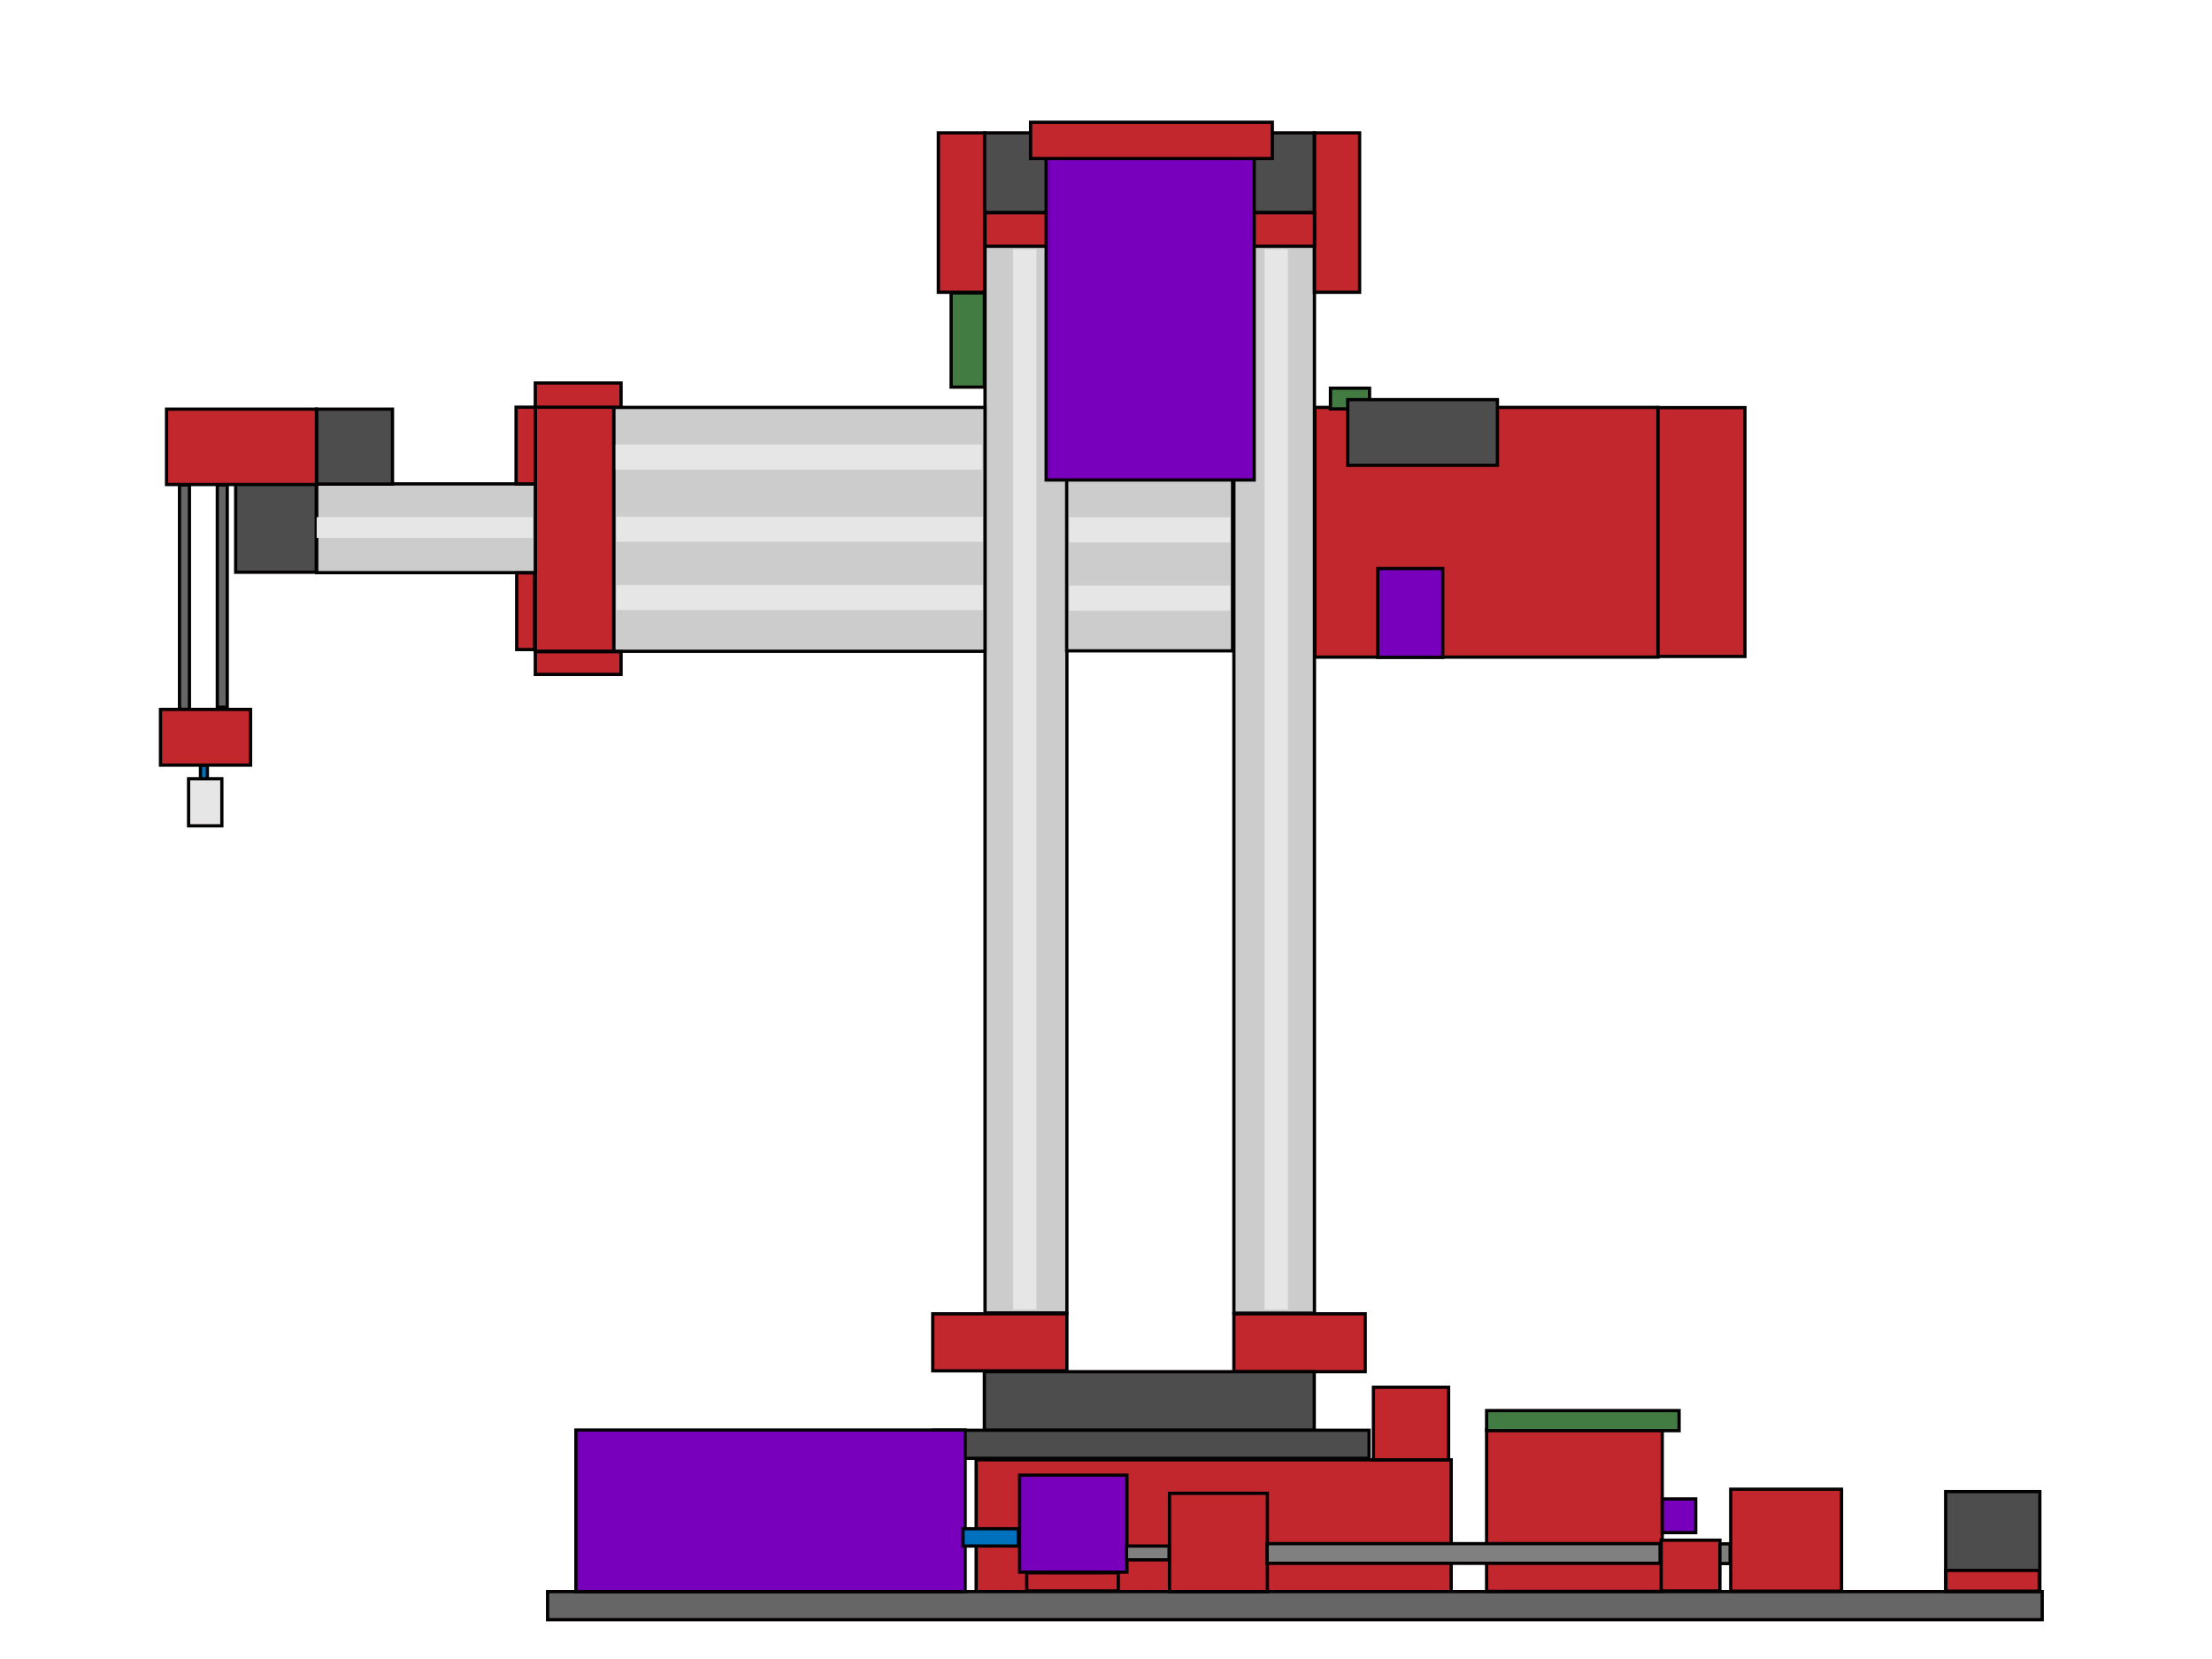
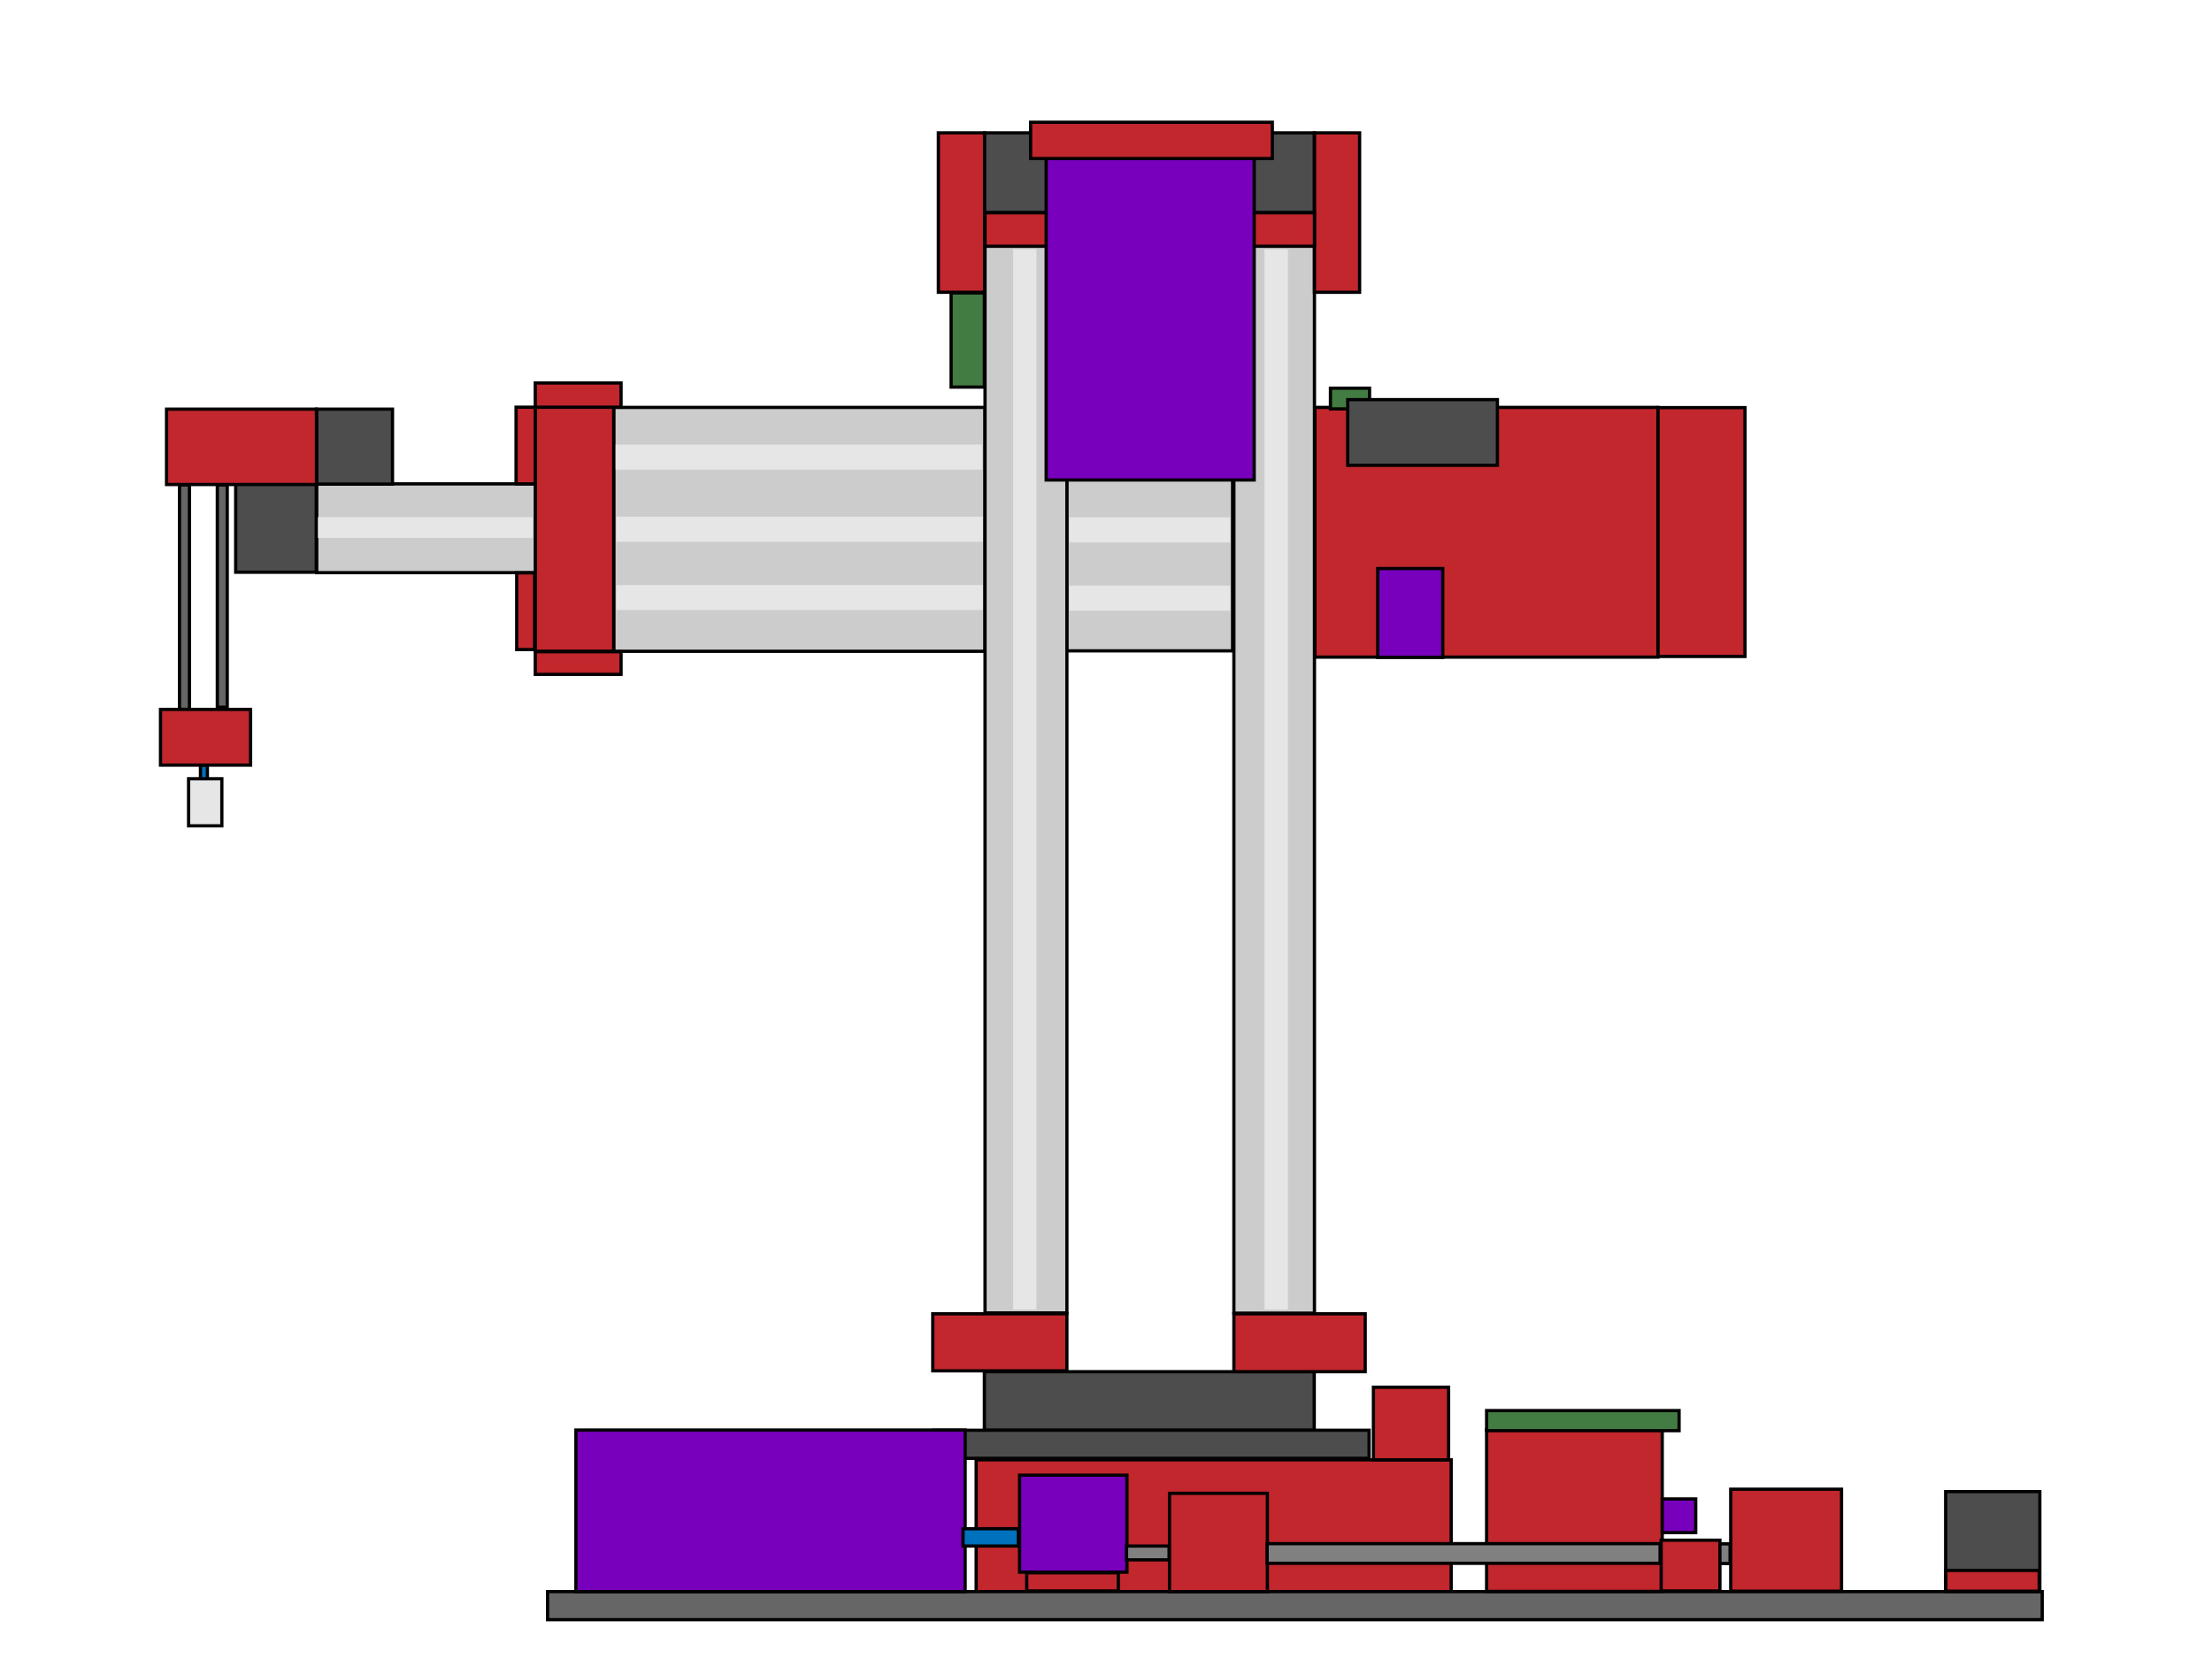
<svg xmlns="http://www.w3.org/2000/svg" version="1.1" id="Ebene_1" x="0px" y="0px" viewBox="0 0 1024 768" style="enable-background:new 0 0 1024 768;" xml:space="preserve">
-   <style type="text/css">
- 	.sauggreifer_st0{fill:#CCCCCC;stroke:#020001;stroke-width:1.5;stroke-miterlimit:10;}
- 	.sauggreifer_st1{fill:#C1272D;stroke:#020001;stroke-width:1.5;stroke-miterlimit:10;}
- 	.sauggreifer_st2{fill:#4D4D4D;stroke:#020001;stroke-width:1.5;stroke-miterlimit:10;}
- 	.sauggreifer_st3{fill:#666666;stroke:#020001;stroke-width:1.5;stroke-miterlimit:10;}
- 	.sauggreifer_st4{fill:#E6E6E6;stroke:#020001;stroke-width:1.5;stroke-miterlimit:10;}
- 	.sauggreifer_st5{fill:#7800BD;stroke:#020001;stroke-width:1.5;stroke-miterlimit:10;}
- 	.sauggreifer_st6{fill:none;stroke:#020001;stroke-width:1.5;stroke-miterlimit:10;}
- 	.sauggreifer_st7{fill:#427C42;stroke:#020001;stroke-width:1.5;stroke-miterlimit:10;}
- 	.sauggreifer_st8{fill:#E6E6E6;}
- 	.sauggreifer_st9{fill:#0071BC;stroke:#020001;stroke-width:1.5;stroke-miterlimit:10;}
- 	.sauggreifer_st10{fill:#808080;stroke:#020001;stroke-width:1.5;stroke-miterlimit:10;}
- </style>
-   <rect x="571.2" y="113.5" class="sauggreifer_st0" width="37.3" height="494.4" />
-   <rect x="456" y="113.9" class="sauggreifer_st0" width="37.9" height="493.9" />
-   <rect x="767.4" y="188.7" class="sauggreifer_st1 beweglicherArm" width="40.4" height="115.2" />
-   <rect x="247.8" y="188.5" class="sauggreifer_st1 beweglicherArm" id="referenzPunktQuerstange" width="36.3" height="113" />
-   <rect x="284.2" y="188.6" class="sauggreifer_st0 beweglicherArm" width="171.8" height="112.9" />
-   <rect x="608.5" y="61.5" class="sauggreifer_st1" width="20.9" height="73.8" />
-   <rect x="434.4" y="61.5" class="sauggreifer_st1" width="21.4" height="73.8" />
-   <rect x="455.8" y="61.5" class="sauggreifer_st2" width="152.6" height="36.9" />
-   <rect x="571.2" y="98.5" class="sauggreifer_st1" width="37.3" height="15.5" />
-   <rect x="456" y="98.5" class="sauggreifer_st1" width="37.9" height="15.5" />
-   <rect x="146.6" y="224" class="sauggreifer_st0 beweglicherArm" id="ausfahrbareQuerstange1" width="101.2" height="41.1" />
-   <rect x="247.8" y="177.3" class="sauggreifer_st1 beweglicherArm" width="39.7" height="11.2" />
-   <rect x="247.8" y="301.7" class="sauggreifer_st1 beweglicherArm" width="39.7" height="10.5" />
-   <rect x="238.9" y="188.5" class="sauggreifer_st1 beweglicherArm" width="8.9" height="35.5" />
-   <rect x="239.2" y="265.2" class="sauggreifer_st1 beweglicherArm" width="8.3" height="35.5" />
-   <rect x="608.7" y="188.6" class="sauggreifer_st1 beweglicherArm" width="158.8" height="115.6" />
-   <rect x="146.5" y="189.4" class="sauggreifer_st2 beweglicherArm ausfahrbarerGreifer" width="35.2" height="34.7" />
-   <rect x="109.1" y="189.7" class="sauggreifer_st2 beweglicherArm ausfahrbarerGreifer" width="37.3" height="75.2" />
-   <rect x="77.1" y="189.4" class="sauggreifer_st1 beweglicherArm ausfahrbarerGreifer" width="69.4" height="34.9" />
-   <rect x="83.1" y="224.5" class="sauggreifer_st3 beweglicherArm ausfahrbarerGreifer" width="4.6" height="103.9" />
-   <rect x="100.6" y="224.5" class="sauggreifer_st3 beweglicherArm ausfahrbarerGreifer" width="4.6" height="102.9" />
-   <rect x="74.3" y="328.4" class="sauggreifer_st1 beweglicherArm ausfahrbarerGreifer" width="41.7" height="25.8" />
-   <rect x="87.3" y="360.5" class="sauggreifer_st4 beweglicherArm ausfahrbarerGreifer" width="15.4" height="21.8" />
-   <rect x="451.9" y="675.8" class="sauggreifer_st1" width="219.9" height="61" />
-   <rect x="253.5" y="736.8" class="sauggreifer_st3" width="691.9" height="13" />
-   <rect x="472" y="682.9" class="sauggreifer_st5" width="49.7" height="44.9" />
-   <rect x="475.3" y="728.1" class="sauggreifer_st6" width="42.4" height="8.4" />
-   <rect x="637.8" y="263.2" class="sauggreifer_st5 beweglicherArm" width="30.1" height="41.1" />
-   <rect x="431.8" y="608.2" class="sauggreifer_st1" width="62.1" height="26.4" />
-   <rect x="571.2" y="608.2" class="sauggreifer_st1" width="60.8" height="26.8" />
-   <rect x="455.7" y="635" class="sauggreifer_st2" width="152.7" height="27.1" />
-   <rect x="688.2" y="661.9" class="sauggreifer_st1" width="81.3" height="74.8" />
-   <rect x="615.9" y="179.7" class="sauggreifer_st7 beweglicherArm" width="18.1" height="9.6" />
-   <rect x="493.8" y="189.3" class="sauggreifer_st0 beweglicherArm" width="76.8" height="112" />
-   <rect x="688.2" y="653" class="sauggreifer_st7" width="89.1" height="9.3" />
-   <rect x="494.9" y="206.1" class="sauggreifer_st8" width="74.5" height="11.6" />
-   <rect x="495" y="239.5" class="sauggreifer_st8 beweglicherArm" width="74.5" height="11.6" />
-   <rect x="495" y="271.1" class="sauggreifer_st8 beweglicherArm" width="74.5" height="11.6" />
-   <rect x="769.5" y="693.9" class="sauggreifer_st5" width="15.5" height="15.6" />
-   <rect x="484.3" y="60.2" class="sauggreifer_st5" width="96.3" height="162" />
-   <rect x="440.3" y="135.6" class="sauggreifer_st7" width="15.4" height="43.6" />
-   <rect x="432.2" y="662.1" class="sauggreifer_st2" width="201.6" height="13" />
-   <rect x="900.7" y="690.5" class="sauggreifer_st2" width="43.6" height="46.2" />
-   <rect x="541.4" y="691.3" class="sauggreifer_st1" width="45.3" height="45.5" />
-   <rect x="801.2" y="689.4" class="sauggreifer_st1" width="51.3" height="47.2" />
-   <rect x="477.1" y="56.6" class="sauggreifer_st1" width="111.9" height="16.8" />
-   <rect x="266.6" y="662" class="sauggreifer_st5" width="180.2" height="74.8" />
-   <rect x="92.8" y="354.3" class="sauggreifer_st9 beweglicherArm ausfahrbarerGreifer" width="3.2" height="6.2" />
-   <rect x="635.8" y="642.2" class="sauggreifer_st1" width="34.8" height="33.6" />
-   <rect x="623.9" y="185" class="sauggreifer_st2 beweglicherArm" width="69.3" height="30.4" />
-   <rect x="900.8" y="727" class="sauggreifer_st1" width="43.2" height="9.6" />
-   <rect x="445.8" y="707.7" class="sauggreifer_st9" width="25.6" height="8" />
-   <rect x="521.5" y="715.7" class="sauggreifer_st10" width="19.7" height="6.4" />
-   <rect x="586.6" y="714.6" class="sauggreifer_st10" width="181.9" height="9.1" />
-   <rect x="769" y="713" class="sauggreifer_st1" width="27.2" height="23.5" />
-   <rect x="796.2" y="714.7" class="sauggreifer_st10" width="4.7" height="9.1" />
-   <rect x="146.6" y="239.4" class="sauggreifer_st8 beweglicherArm" id="ausfahrbareQuerstange2" width="100" height="9.6" />
-   <rect x="285" y="205.8" class="sauggreifer_st8 beweglicherArm" width="169.6" height="11.6" />
-   <rect x="285.4" y="239.2" class="sauggreifer_st8 beweglicherArm" width="169.6" height="11.6" />
-   <rect x="285.4" y="270.8" class="sauggreifer_st8 beweglicherArm" width="169.6" height="11.6" />
-   <rect x="469" y="115.4" class="sauggreifer_st8" width="10.8" height="490.8" />
-   <rect x="585.4" y="115.4" class="sauggreifer_st8" width="10.8" height="490.8" />
+   <defs id="defs128" />
+   <style type="text/css" id="style2">
+     .sauggreifer_st0 {
+       fill: #CCCCCC;
+       stroke: #020001;
+       stroke-width: 1.5;
+       stroke-miterlimit: 10;
+     }
+ 
+     .sauggreifer_st1 {
+       fill: #C1272D;
+       stroke: #020001;
+       stroke-width: 1.5;
+       stroke-miterlimit: 10;
+     }
+ 
+     .sauggreifer_st2 {
+       fill: #4D4D4D;
+       stroke: #020001;
+       stroke-width: 1.5;
+       stroke-miterlimit: 10;
+     }
+ 
+     .sauggreifer_st3 {
+       fill: #666666;
+       stroke: #020001;
+       stroke-width: 1.5;
+       stroke-miterlimit: 10;
+     }
+ 
+     .sauggreifer_st4 {
+       fill: #E6E6E6;
+       stroke: #020001;
+       stroke-width: 1.5;
+       stroke-miterlimit: 10;
+     }
+ 
+     .sauggreifer_st5 {
+       fill: #7800BD;
+       stroke: #020001;
+       stroke-width: 1.5;
+       stroke-miterlimit: 10;
+     }
+ 
+     .sauggreifer_st6 {
+       fill: none;
+       stroke: #020001;
+       stroke-width: 1.5;
+       stroke-miterlimit: 10;
+     }
+ 
+     .sauggreifer_st7 {
+       fill: #427C42;
+       stroke: #020001;
+       stroke-width: 1.5;
+       stroke-miterlimit: 10;
+     }
+ 
+     .sauggreifer_st8 {
+       fill: #E6E6E6;
+     }
+ 
+     .sauggreifer_st9 {
+       fill: #0071BC;
+       stroke: #020001;
+       stroke-width: 1.5;
+       stroke-miterlimit: 10;
+     }
+ 
+     .sauggreifer_st10 {
+       fill: #808080;
+       stroke: #020001;
+       stroke-width: 1.5;
+       stroke-miterlimit: 10;
+     }
+   </style>
+   <g id="Boden">
+     <rect x="451.9" y="675.8" class="sauggreifer_st1" width="219.9" height="61" id="rect48" style="enable-background:new 0 0 1024 768" />
+     <rect x="253.5" y="736.8" class="sauggreifer_st3" width="691.9" height="13" id="rect50" style="enable-background:new 0 0 1024 768" />
+     <rect x="472" y="682.9" class="sauggreifer_st5" width="49.7" height="44.9" id="rect52" style="enable-background:new 0 0 1024 768" />
+     <rect x="475.3" y="728.1" class="sauggreifer_st6" width="42.4" height="8.4" id="rect54" style="enable-background:new 0 0 1024 768" />
+     <rect x="455.7" y="635" class="sauggreifer_st2" width="152.7" height="27.1" id="rect62" style="enable-background:new 0 0 1024 768" />
+     <rect x="688.2" y="661.9" class="sauggreifer_st1" width="81.3" height="74.8" id="rect64" style="enable-background:new 0 0 1024 768" />
+     <rect x="688.2" y="653" class="sauggreifer_st7" width="89.1" height="9.3" id="rect70" style="enable-background:new 0 0 1024 768" />
+     <rect x="769.5" y="693.9" class="sauggreifer_st5" width="15.5" height="15.6" id="rect78" style="enable-background:new 0 0 1024 768" />
+     <rect x="432.2" y="662.1" class="sauggreifer_st2" width="201.6" height="13" id="rect84" style="enable-background:new 0 0 1024 768" />
+     <rect x="900.7" y="690.5" class="sauggreifer_st2" width="43.6" height="46.2" id="rect86" style="enable-background:new 0 0 1024 768" />
+     <rect x="541.4" y="691.3" class="sauggreifer_st1" width="45.3" height="45.5" id="rect88" style="enable-background:new 0 0 1024 768" />
+     <rect x="801.2" y="689.4" class="sauggreifer_st1" width="51.3" height="47.2" id="rect90" style="enable-background:new 0 0 1024 768" />
+     <rect x="266.6" y="662" class="sauggreifer_st5" width="180.2" height="74.8" id="rect94" style="enable-background:new 0 0 1024 768" />
+     <rect x="635.8" y="642.2" class="sauggreifer_st1" width="34.8" height="33.6" id="rect98" style="enable-background:new 0 0 1024 768" />
+     <rect x="900.8" y="727" class="sauggreifer_st1" width="43.2" height="9.6" id="rect102" style="enable-background:new 0 0 1024 768" />
+     <rect x="445.8" y="707.7" class="sauggreifer_st9" width="25.6" height="8" id="rect104" style="enable-background:new 0 0 1024 768" />
+     <rect x="521.5" y="715.7" class="sauggreifer_st10" width="19.7" height="6.4" id="rect106" style="enable-background:new 0 0 1024 768" />
+     <rect x="586.6" y="714.6" class="sauggreifer_st10" width="181.9" height="9.1" id="rect108" style="enable-background:new 0 0 1024 768" />
+     <rect x="769" y="713" class="sauggreifer_st1" width="27.2" height="23.5" id="rect110" style="enable-background:new 0 0 1024 768" />
+     <rect x="796.2" y="714.7" class="sauggreifer_st10" width="4.7" height="9.1" id="rect112" style="enable-background:new 0 0 1024 768" />
+   </g>
+   <g id="Horizontal">
+     <rect x="767.4" y="188.7" class="sauggreifer_st1 beweglicherArm" width="40.4" height="115.2" id="rect8" style="enable-background:new 0 0 1024 768" />
+     <rect x="247.8" y="188.5" class="sauggreifer_st1 beweglicherArm" id="referenzPunktQuerstange" width="36.3" height="113" style="enable-background:new 0 0 1024 768" />
+     <rect x="284.2" y="188.6" class="sauggreifer_st0 beweglicherArm" width="171.8" height="112.9" id="rect11" style="enable-background:new 0 0 1024 768" />
+     <rect x="146.6" y="224" class="sauggreifer_st0 beweglicherArm" id="ausfahrbareQuerstange1" width="101.2" height="41.1" style="enable-background:new 0 0 1024 768" />
+     <rect x="247.8" y="177.3" class="sauggreifer_st1 beweglicherArm" width="39.7" height="11.2" id="rect24" style="enable-background:new 0 0 1024 768" />
+     <rect x="247.8" y="301.7" class="sauggreifer_st1 beweglicherArm" width="39.7" height="10.5" id="rect26" style="enable-background:new 0 0 1024 768" />
+     <rect x="238.9" y="188.5" class="sauggreifer_st1 beweglicherArm" width="8.9" height="35.5" id="rect28" style="enable-background:new 0 0 1024 768" />
+     <rect x="239.2" y="265.2" class="sauggreifer_st1 beweglicherArm" width="8.3" height="35.5" id="rect30" style="enable-background:new 0 0 1024 768" />
+     <rect x="608.7" y="188.6" class="sauggreifer_st1 beweglicherArm" width="158.8" height="115.6" id="rect32" style="enable-background:new 0 0 1024 768" />
+     <rect x="637.8" y="263.2" class="sauggreifer_st5 beweglicherArm" width="30.1" height="41.1" id="rect56" style="enable-background:new 0 0 1024 768" />
+     <rect x="615.9" y="179.7" class="sauggreifer_st7 beweglicherArm" width="18.1" height="9.6" id="rect66" style="enable-background:new 0 0 1024 768" />
+     <rect x="623.9" y="185" class="sauggreifer_st2 beweglicherArm" width="69.3" height="30.4" id="rect100" style="enable-background:new 0 0 1024 768" />
+     <rect x="146.6" y="239.4" class="sauggreifer_st8 beweglicherArm" id="ausfahrbareQuerstange2" width="100" height="9.6" style="enable-background:new 0 0 1024 768" />
+     <rect x="285" y="205.8" class="sauggreifer_st8 beweglicherArm" width="169.6" height="11.6" id="rect115" style="enable-background:new 0 0 1024 768" />
+     <rect x="285.4" y="239.2" class="sauggreifer_st8 beweglicherArm" width="169.6" height="11.6" id="rect117" style="enable-background:new 0 0 1024 768" />
+     <rect x="285.4" y="270.8" class="sauggreifer_st8 beweglicherArm" width="169.6" height="11.6" id="rect119" style="enable-background:new 0 0 1024 768" />
+     <rect x="493.8" y="189.3" class="sauggreifer_st0 beweglicherArm" width="76.8" height="112" id="rect68" style="enable-background:new 0 0 1024 768" />
+     <rect x="495" y="239.5" class="sauggreifer_st8 beweglicherArm" width="74.5" height="11.6" id="rect74" style="enable-background:new 0 0 1024 768" />
+     <rect x="495" y="205.8" class="sauggreifer_st8 beweglicherArm" width="74.5" height="11.6" id="rect74-0" style="enable-background:new 0 0 1024 768;fill:#e6e6e6" />
+     <rect x="495" y="271.1" class="sauggreifer_st8 beweglicherArm" width="74.5" height="11.6" id="rect76" style="enable-background:new 0 0 1024 768" />
+     <g id="Sauger">
+       <rect x="146.5" y="189.4" class="sauggreifer_st2 beweglicherArm ausfahrbarerGreifer" width="35.2" height="34.7" id="rect34" style="enable-background:new 0 0 1024 768" />
+       <rect x="109.1" y="189.7" class="sauggreifer_st2 beweglicherArm ausfahrbarerGreifer" width="37.3" height="75.2" id="rect36" style="enable-background:new 0 0 1024 768" />
+       <rect x="77.1" y="189.4" class="sauggreifer_st1 beweglicherArm ausfahrbarerGreifer" width="69.4" height="34.9" id="rect38" style="enable-background:new 0 0 1024 768" />
+       <rect x="83.1" y="224.5" class="sauggreifer_st3 beweglicherArm ausfahrbarerGreifer" width="4.6" height="103.9" id="rect40" style="enable-background:new 0 0 1024 768" />
+       <rect x="100.6" y="224.5" class="sauggreifer_st3 beweglicherArm ausfahrbarerGreifer" width="4.6" height="102.9" id="rect42" style="enable-background:new 0 0 1024 768" />
+       <rect x="74.3" y="328.4" class="sauggreifer_st1 beweglicherArm ausfahrbarerGreifer" width="41.7" height="25.8" id="rect44" style="enable-background:new 0 0 1024 768" />
+       <rect x="87.3" y="360.5" class="sauggreifer_st4 beweglicherArm ausfahrbarerGreifer" width="15.4" height="21.8" id="rect46" style="enable-background:new 0 0 1024 768" />
+       <rect x="92.8" y="354.3" class="sauggreifer_st9 beweglicherArm ausfahrbarerGreifer" width="3.2" height="6.2" id="rect96" style="enable-background:new 0 0 1024 768" />
+     </g>
+   </g>
+   <g id="Vertical">
+     <rect x="571.2" y="113.5" class="sauggreifer_st0" width="37.3" height="494.4" id="rect4" style="enable-background:new 0 0 1024 768" />
+     <rect x="456" y="113.9" class="sauggreifer_st0" width="37.9" height="493.9" id="rect6" style="enable-background:new 0 0 1024 768" />
+     <rect x="608.5" y="61.5" class="sauggreifer_st1" width="20.9" height="73.8" id="rect13" style="enable-background:new 0 0 1024 768" />
+     <rect x="434.4" y="61.5" class="sauggreifer_st1" width="21.4" height="73.8" id="rect15" style="enable-background:new 0 0 1024 768" />
+     <rect x="455.8" y="61.5" class="sauggreifer_st2" width="152.6" height="36.9" id="rect17" style="enable-background:new 0 0 1024 768" />
+     <rect x="571.2" y="98.5" class="sauggreifer_st1" width="37.3" height="15.5" id="rect19" style="enable-background:new 0 0 1024 768" />
+     <rect x="456" y="98.5" class="sauggreifer_st1" width="37.9" height="15.5" id="rect21" style="enable-background:new 0 0 1024 768" />
+     <rect x="431.8" y="608.2" class="sauggreifer_st1" width="62.1" height="26.4" id="rect58" style="enable-background:new 0 0 1024 768" />
+     <rect x="571.2" y="608.2" class="sauggreifer_st1" width="60.8" height="26.8" id="rect60" style="enable-background:new 0 0 1024 768" />
+     <rect x="494.9" y="206.1" class="sauggreifer_st8" width="74.5" height="11.6" id="rect72" style="enable-background:new 0 0 1024 768" />
+     <rect x="484.3" y="60.2" class="sauggreifer_st5" width="96.3" height="162" id="rect80" style="enable-background:new 0 0 1024 768" />
+     <rect x="440.3" y="135.6" class="sauggreifer_st7" width="15.4" height="43.6" id="rect82" style="enable-background:new 0 0 1024 768" />
+     <rect x="477.1" y="56.6" class="sauggreifer_st1" width="111.9" height="16.8" id="rect92" style="enable-background:new 0 0 1024 768" />
+     <rect x="469" y="115.4" class="sauggreifer_st8" width="10.8" height="490.8" id="rect121" style="enable-background:new 0 0 1024 768" />
+     <rect x="585.4" y="115.4" class="sauggreifer_st8" width="10.8" height="490.8" id="rect123" style="enable-background:new 0 0 1024 768" />
+   </g>
</svg>
